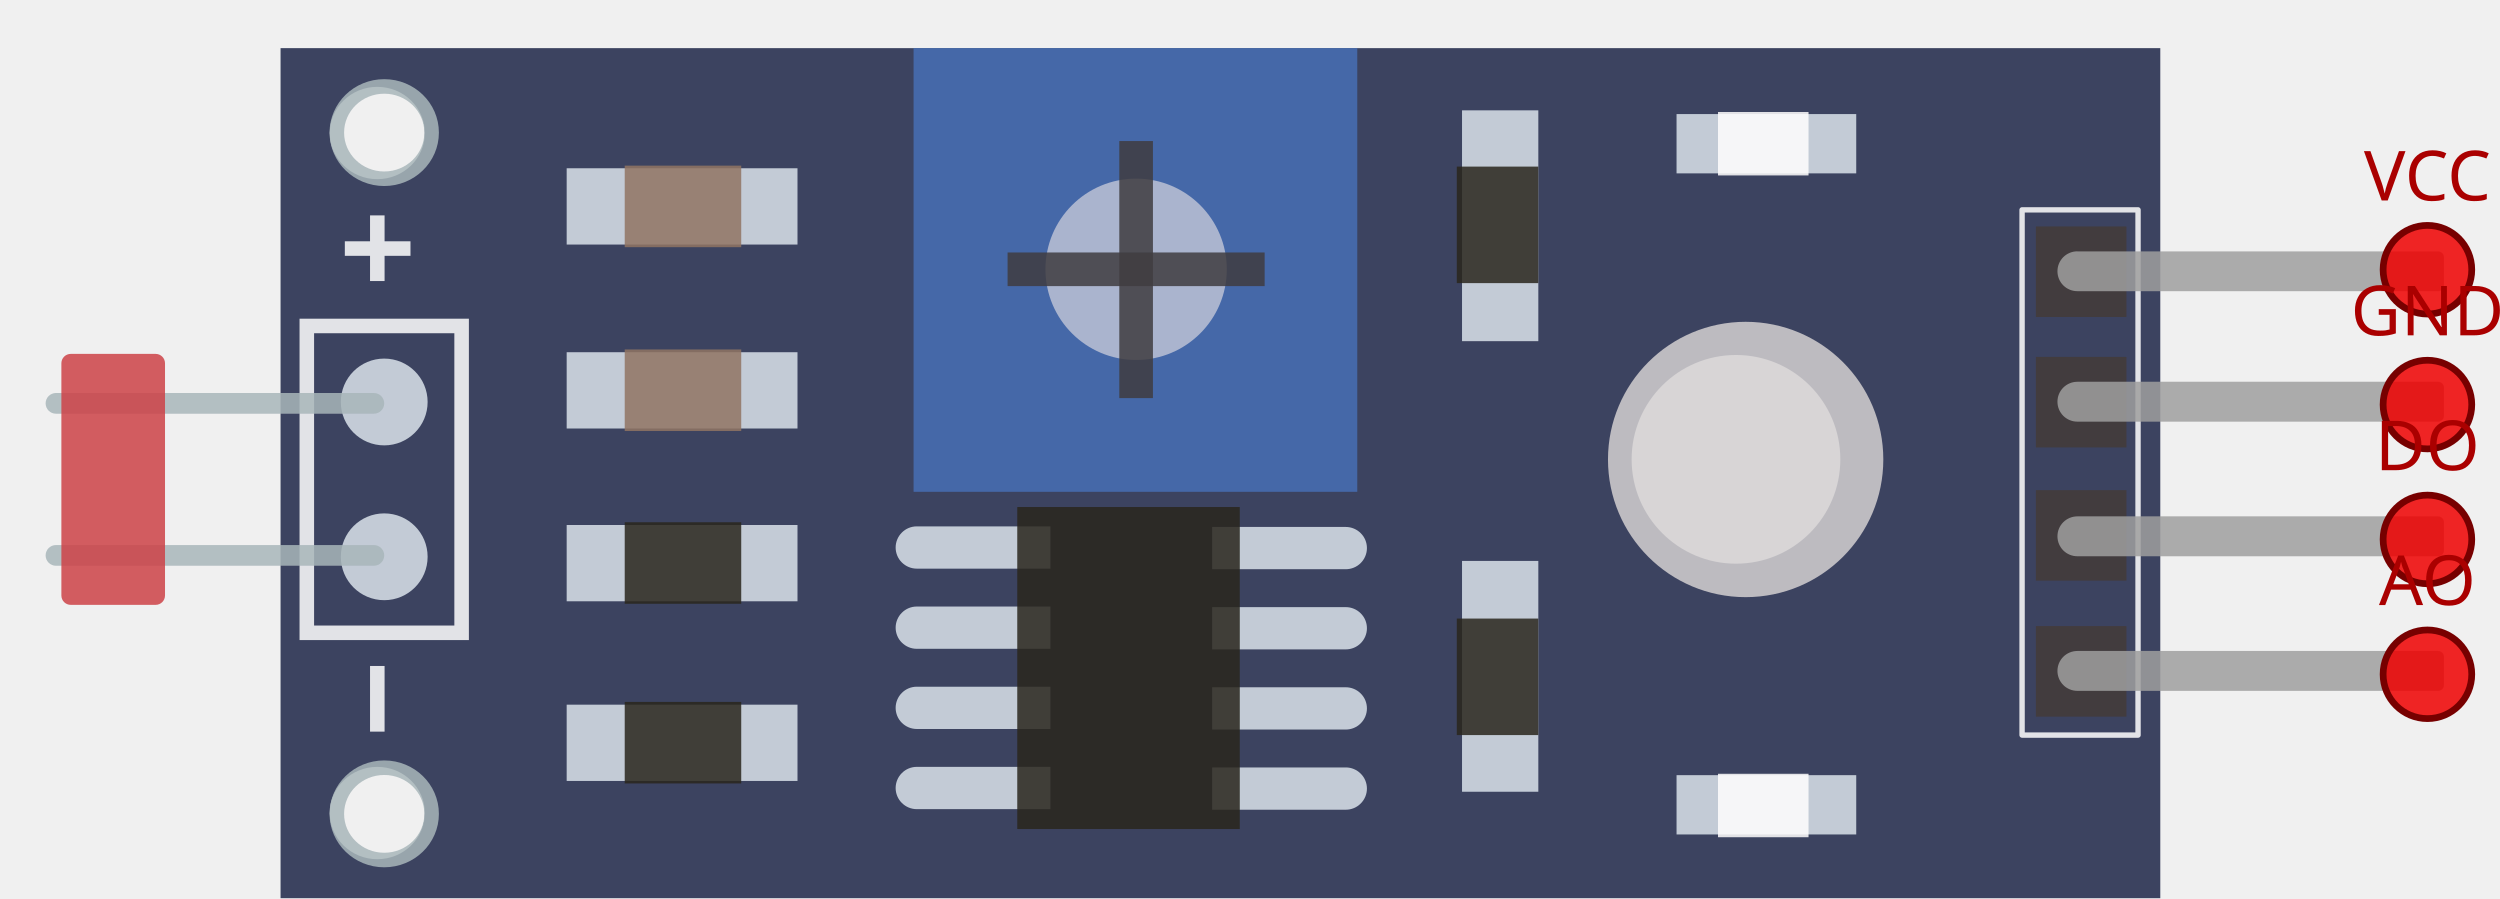
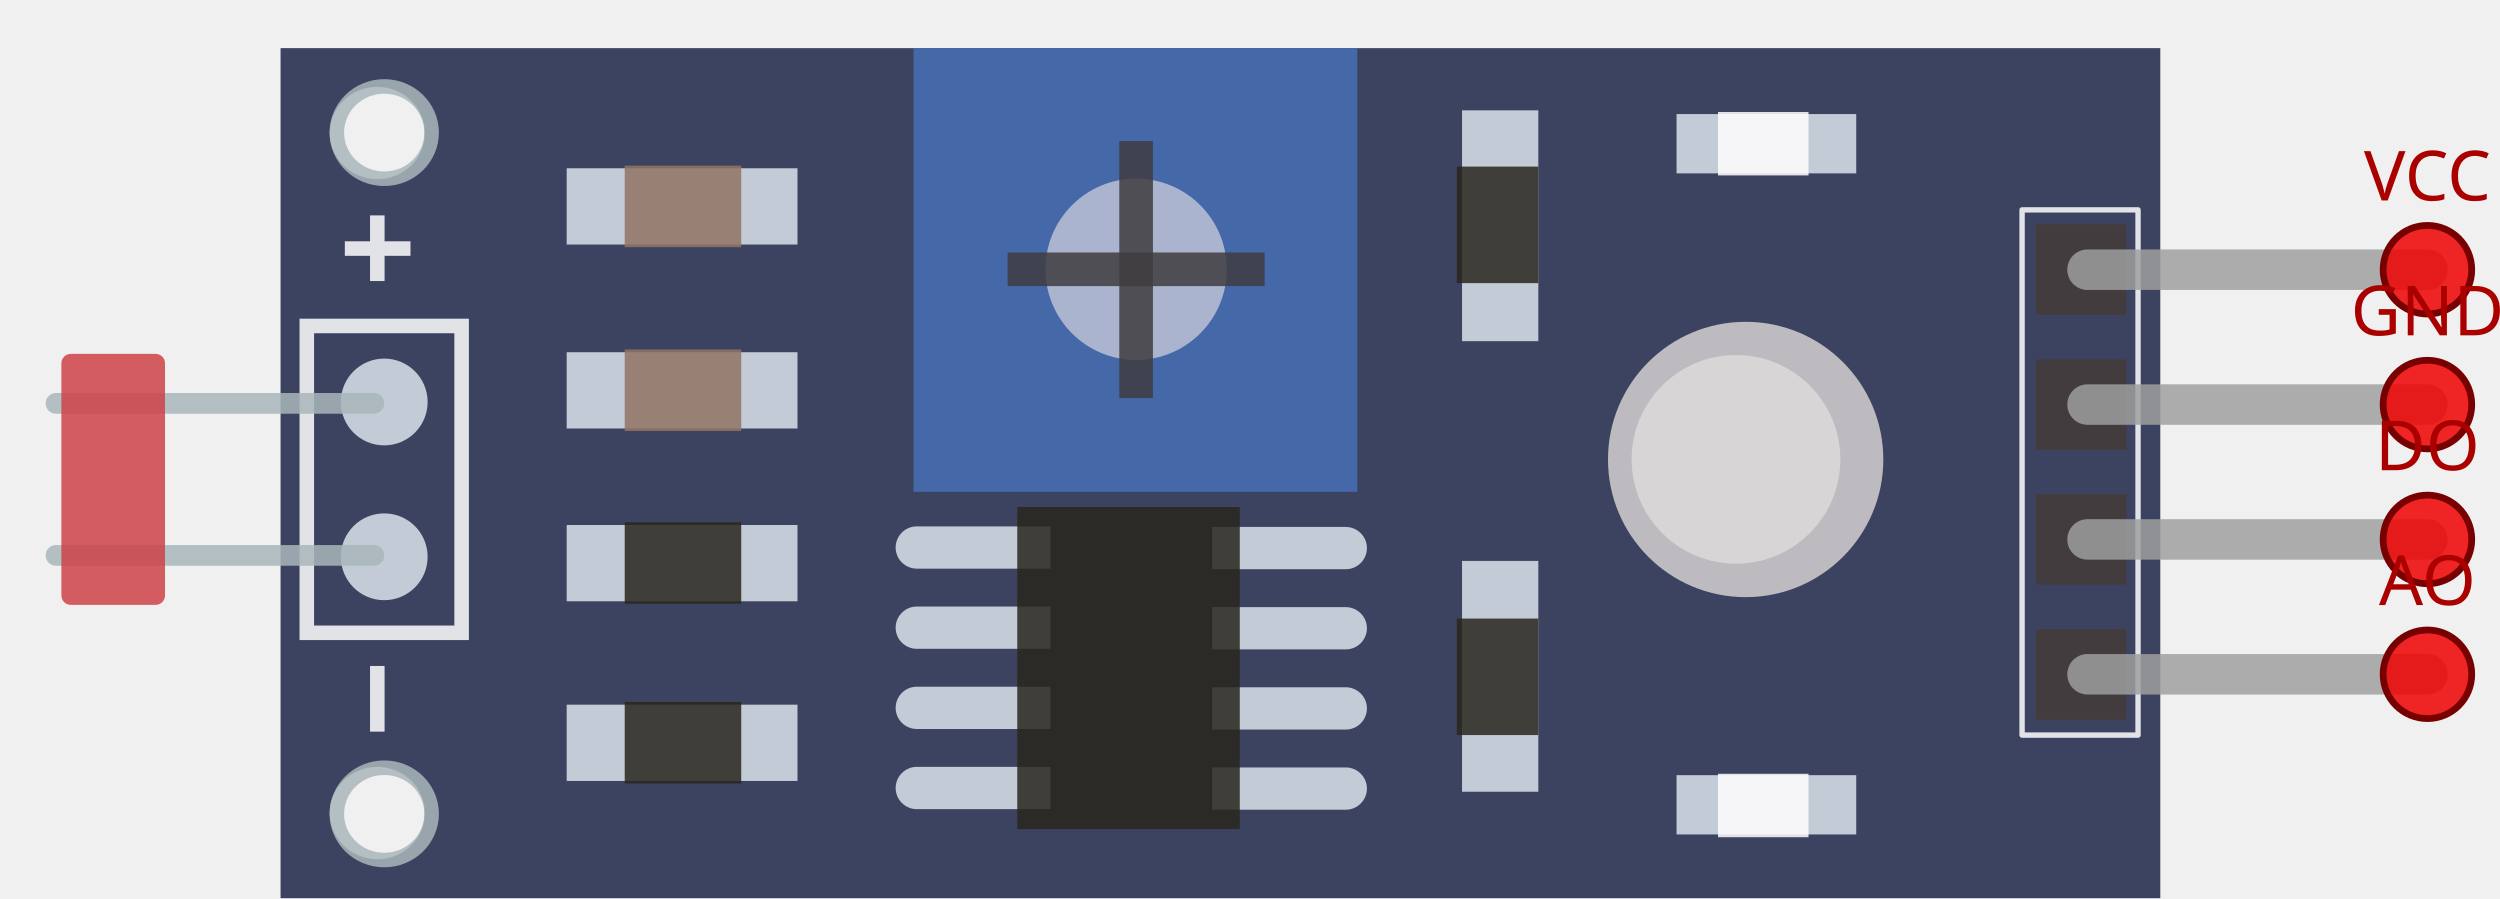
<svg xmlns="http://www.w3.org/2000/svg" width="185.381" height="66.602" viewBox="0 0 185.381 66.602" version="1.1" id="svg77">
  <defs id="defs77">
    <clipPath id="clipPath37">
      <path d="M 27.9,29 C 27.9,28.625 27.596,28.321 27.221,28.321 H 21.081 C 20.706,28.321 20.402,28.625 20.402,29 V 45.8 C 20.402,46.175 20.706,46.479 21.081,46.479 H 27.221 C 27.596,46.479 27.9,46.175 27.9,45.8 Z" id="path37" />
    </clipPath>
    <filter id="ledFilter" x="-0.8" y="-0.8" height="5.2" width="5.8">
      <feGaussianBlur stdDeviation="2" id="feGaussianBlur52" />
    </filter>

+ 
false

        false

        </defs>
-   <g id="g82" transform="translate(10,-10)">
-     <path d="M 150.191,13.57 H 10.804 V 76.602 H 150.191 Z M 17.978,66.865 C 19.926,66.865 21.504,68.403 21.504,70.289 21.504,72.174 19.926,73.712 17.978,73.712 16.031,73.712 14.453,72.174 14.453,70.289 14.453,68.403 16.031,66.865 17.978,66.865 Z M 118.727,36.323 C 123.001,36.323 126.465,39.787 126.465,44.061 126.465,48.335 123.001,51.799 118.727,51.799 114.453,51.799 110.989,48.335 110.989,44.061 110.989,39.787 114.453,36.323 118.727,36.323 Z M 17.978,16.44 C 19.926,16.44 21.504,17.977 21.504,19.863 21.504,21.749 19.926,23.286 17.978,23.286 16.031,23.286 14.453,21.749 14.453,19.863 14.453,17.977 16.031,16.44 17.978,16.44 Z" fill="#1c2546" id="path33" style="opacity:0.85;stroke-width:0.998" />
-     <rect x="12.751" y="34.171" width="11.479" height="22.753" fill="none" stroke="#ffffff" stroke-width="1.078px" id="rect33" style="opacity:0.85" />
-     <circle cx="18.491" cy="39.808" r="3.218" fill="#dae3eb" id="circle33" style="opacity:0.85;stroke-width:0.998" />
-     <circle cx="18.491" cy="51.287" r="3.218" fill="#dae3eb" id="circle34" style="opacity:0.85;stroke-width:0.998" />
-     <path d="M 18.491,39.91 C 18.491,39.706 18.41,39.511 18.265,39.367 18.122,39.223 17.926,39.142 17.723,39.142 H -5.85 C -6.054,39.142 -6.248,39.223 -6.393,39.367 -6.536,39.511 -6.617,39.706 -6.617,39.91 -6.617,40.113 -6.536,40.309 -6.393,40.454 -6.248,40.597 -6.054,40.678 -5.85,40.678 H 17.723 C 17.926,40.678 18.122,40.597 18.265,40.454 18.41,40.309 18.491,40.113 18.491,39.91 Z" fill="#a8b6ba" id="path34" style="opacity:0.85;stroke-width:0.998" />
-     <path d="M 18.491,51.184 C 18.491,50.981 18.41,50.786 18.265,50.641 18.122,50.498 17.926,50.417 17.723,50.417 H -5.85 C -6.054,50.417 -6.248,50.498 -6.393,50.641 -6.536,50.786 -6.617,50.981 -6.617,51.184 -6.617,51.388 -6.536,51.584 -6.393,51.728 -6.248,51.872 -6.054,51.953 -5.85,51.953 H 17.723 C 17.926,51.953 18.122,51.872 18.265,51.728 18.41,51.584 18.491,51.388 18.491,51.184 Z" fill="#a8b6ba" id="path35" style="opacity:0.85;stroke-width:0.998" />
-     <path d="M 2.236,36.938 C 2.236,36.554 1.924,36.242 1.54,36.242 H -4.753 C -5.137,36.242 -5.449,36.554 -5.449,36.938 V 54.157 C -5.449,54.541 -5.137,54.852 -4.753,54.852 H 1.54 C 1.924,54.852 2.236,54.541 2.236,54.157 Z" fill="#cc4247" id="path36" style="opacity:0.85;stroke-width:0.998" />
-     <ellipse cx="18.491" cy="19.832" rx="3.515" ry="3.423" stroke="#a8b6ba" id="ellipse37" style="opacity:0.85;fill:none;stroke-width:1.078px" />
-     <ellipse cx="18.491" cy="70.35" rx="3.515" ry="3.423" stroke="#a8b6ba" id="ellipse38" style="opacity:0.85;fill:none;stroke-width:1.078px" />
-     <g stroke="#ffffff" id="g40" style="opacity:0.85;fill:none;stroke-width:1.052px" transform="matrix(1.024906,0,0,1.024906,-6.619316,13.5703)">
+   <g id="g2">
+     <path d="M 160.191,3.57 H 20.804 V 66.602 H 160.191 Z M 27.978,56.865 C 29.926,56.865 31.504,58.403 31.504,60.289 31.504,62.174 29.926,63.712 27.978,63.712 26.031,63.712 24.453,62.174 24.453,60.289 24.453,58.403 26.031,56.865 27.978,56.865 Z M 128.727,26.323 C 133,26.323 136.465,29.787 136.465,34.061 136.465,38.335 133,41.799 128.727,41.799 124.453,41.799 120.989,38.335 120.989,34.061 120.989,29.787 124.453,26.323 128.727,26.323 Z M 27.978,6.44 C 29.926,6.44 31.504,7.977 31.504,9.863 31.504,11.749 29.926,13.286 27.978,13.286 26.031,13.286 24.453,11.749 24.453,9.863 24.453,7.977 26.031,6.44 27.978,6.44 Z" fill="#1c2546" id="path33" style="opacity:0.85;stroke-width:0.998" />
+     <rect x="22.751" y="24.171" width="11.479" height="22.753" fill="none" stroke="#ffffff" stroke-width="1.078px" id="rect33" style="opacity:0.85" />
+     <circle cx="28.491" cy="29.808" r="3.218" fill="#dae3eb" id="circle33" style="opacity:0.85;stroke-width:0.998" />
+     <circle cx="28.491" cy="41.287" r="3.218" fill="#dae3eb" id="circle34" style="opacity:0.85;stroke-width:0.998" />
+     <path d="M 28.491,29.91 C 28.491,29.706 28.41,29.511 28.265,29.367 28.122,29.223 27.926,29.142 27.723,29.142 H 4.15 C 3.946,29.142 3.752,29.223 3.607,29.367 3.464,29.511 3.383,29.706 3.383,29.91 3.383,30.113 3.464,30.309 3.607,30.454 3.752,30.597 3.946,30.678 4.15,30.678 H 27.723 C 27.926,30.678 28.122,30.597 28.265,30.454 28.41,30.309 28.491,30.113 28.491,29.91 Z" fill="#a8b6ba" id="path34" style="opacity:0.85;stroke-width:0.998" />
+     <path d="M 28.491,41.184 C 28.491,40.981 28.41,40.786 28.265,40.641 28.122,40.498 27.926,40.417 27.723,40.417 H 4.15 C 3.946,40.417 3.752,40.498 3.607,40.641 3.464,40.786 3.383,40.981 3.383,41.184 3.383,41.388 3.464,41.584 3.607,41.728 3.752,41.872 3.946,41.953 4.15,41.953 H 27.723 C 27.926,41.953 28.122,41.872 28.265,41.728 28.41,41.584 28.491,41.388 28.491,41.184 Z" fill="#a8b6ba" id="path35" style="opacity:0.85;stroke-width:0.998" />
+     <path d="M 12.236,26.938 C 12.236,26.554 11.924,26.242 11.54,26.242 H 5.247 C 4.863,26.242 4.551,26.554 4.551,26.938 V 44.157 C 4.551,44.541 4.863,44.852 5.247,44.852 H 11.54 C 11.924,44.852 12.236,44.541 12.236,44.157 Z" fill="#cc4247" id="path36" style="opacity:0.85;stroke-width:0.998" />
+     <ellipse cx="28.491" cy="9.832" rx="3.515" ry="3.423" stroke="#a8b6ba" id="ellipse37" style="opacity:0.85;fill:none;stroke-width:1.078px" />
+     <ellipse cx="28.491" cy="60.35" rx="3.515" ry="3.423" stroke="#a8b6ba" id="ellipse38" style="opacity:0.85;fill:none;stroke-width:1.078px" />
+     <g stroke="#ffffff" id="g40" style="opacity:0.85;fill:none;stroke-width:1.052px" transform="matrix(1.024906,0,0,1.024906,3.380684,3.570298)">
      <path d="M 24,44.7 V 49.45" id="path38" style="stroke-width:1.052px" />
      <path d="M 24,12.1 V 16.85" id="path39" style="stroke-width:1.052px" />
      <path d="M 26.4,14.5 H 21.65" id="path40" style="stroke-width:1.052px" />
    </g>
-     <rect x="32.02" y="22.477" width="17.116" height="5.657" id="rect41" style="opacity:0.85;fill:#dae3eb;stroke-width:0.998" />
-     <rect x="32.02" y="36.118" width="17.116" height="5.657" id="rect42" style="opacity:0.85;fill:#dae3eb;stroke-width:0.998" />
-     <rect x="32.02" y="48.93" width="17.116" height="5.657" id="rect43" style="opacity:0.85;fill:#dae3eb;stroke-width:0.998" />
-     <rect x="36.324" y="48.725" width="8.64" height="6.047" fill="#29261c" id="rect44" style="opacity:0.85;stroke-width:0.998" />
-     <path d="M 104.07,35.298 V 18.182 H 98.413 V 35.298 Z" fill="#dae3eb" id="path44" style="opacity:0.85;stroke-width:0.998" />
-     <path d="M 104.07,30.994 V 22.354 H 98.024 V 30.994 Z" fill="#29261c" id="path45" style="opacity:0.85;stroke-width:0.998" />
-     <path d="M 104.07,68.71 V 51.594 H 98.413 V 68.71 Z" fill="#dae3eb" id="path46" style="opacity:0.85;stroke-width:0.998" />
-     <path d="M 104.07,64.508 V 55.868 H 98.024 V 64.508 Z" fill="#29261c" id="path47" style="opacity:0.85;stroke-width:0.998" />
-     <rect x="32.02" y="62.253" width="17.116" height="5.657" fill="#dae3eb" id="rect47" style="opacity:0.85;stroke-width:0.998" />
-     <rect x="36.324" y="22.282" width="8.64" height="6.047" fill="#907463" id="rect48" style="opacity:0.85;stroke-width:0.998" />
-     <rect x="36.324" y="35.913" width="8.64" height="6.047" fill="#907463" id="rect49" style="opacity:0.85;stroke-width:0.998" />
-     <rect x="36.324" y="62.048" width="8.64" height="6.047" fill="#29261c" id="rect50" style="opacity:0.85;stroke-width:0.998" />
-     <rect x="114.32" y="18.459" width="13.324" height="4.397" fill="#dae3eb" id="rect51" style="opacity:0.85;stroke-width:0.998" />
-     <rect x="117.394" y="18.305" width="6.713" height="4.704" fill="#fffefe" id="rect52" style="opacity:0.85;stroke-width:0.998" />
-     <rect x="114.32" y="67.48" width="13.324" height="4.397" fill="#dae3eb" id="rect53" style="opacity:0.85;stroke-width:0.998" />
-     <rect x="117.394" y="67.378" width="6.713" height="4.704" fill="#fffefe" id="rect54" style="opacity:0.85;stroke-width:0.998" />
-     <path d="M 67.891,49.032 H 57.98 C 57.563,49.032 57.165,49.198 56.874,49.492 56.579,49.786 56.414,50.186 56.414,50.599 V 50.6 C 56.414,51.016 56.579,51.416 56.874,51.707 57.169,52.001 57.567,52.166 57.98,52.166 H 67.891 Z" id="path54" style="opacity:0.85;fill:#dae3eb;stroke-width:0.998" />
-     <path d="M 67.891,54.976 H 57.98 C 57.563,54.976 57.165,55.143 56.874,55.437 56.579,55.731 56.414,56.131 56.414,56.544 V 56.545 C 56.414,56.961 56.579,57.36 56.874,57.651 57.169,57.946 57.567,58.111 57.98,58.111 H 67.891 Z" id="path55" style="opacity:0.85;fill:#dae3eb;stroke-width:0.998" />
-     <path d="M 67.891,60.921 H 57.98 C 57.563,60.921 57.165,61.087 56.874,61.381 56.579,61.675 56.414,62.075 56.414,62.488 V 62.489 C 56.414,62.905 56.579,63.305 56.874,63.596 57.169,63.891 57.567,64.056 57.98,64.056 H 67.891 Z" id="path56" style="opacity:0.85;fill:#dae3eb;stroke-width:0.998" />
-     <path d="M 67.891,66.865 H 57.98 C 57.563,66.865 57.165,67.031 56.874,67.326 56.579,67.62 56.414,68.019 56.414,68.432 V 68.433 C 56.414,68.85 56.579,69.249 56.874,69.54 57.169,69.836 57.567,70.001 57.98,70.001 H 67.891 Z" id="path57" style="opacity:0.85;fill:#dae3eb;stroke-width:0.998" />
-     <path d="M 79.883,70.043 H 89.794 C 90.21,70.043 90.609,69.878 90.9,69.582 91.196,69.288 91.361,68.889 91.361,68.476 V 68.474 C 91.361,68.058 91.196,67.659 90.9,67.368 90.606,67.073 90.207,66.907 89.794,66.907 H 79.883 Z" id="path58" style="opacity:0.85;fill:#dae3eb;stroke-width:0.998" />
-     <path d="M 79.883,64.098 H 89.794 C 90.21,64.098 90.609,63.933 90.9,63.638 91.196,63.344 91.361,62.944 91.361,62.531 V 62.53 C 91.361,62.114 91.196,61.714 90.9,61.423 90.606,61.129 90.207,60.963 89.794,60.963 H 79.883 Z" id="path59" style="opacity:0.85;fill:#dae3eb;stroke-width:0.998" />
-     <path d="M 79.883,58.154 H 89.794 C 90.21,58.154 90.609,57.989 90.9,57.695 91.196,57.399 91.361,57 91.361,56.588 V 56.587 C 91.361,56.17 91.196,55.771 90.9,55.48 90.606,55.186 90.207,55.02 89.794,55.02 H 79.883 Z" id="path60" style="opacity:0.85;fill:#dae3eb;stroke-width:0.998" />
-     <path d="M 79.883,52.209 H 89.794 C 90.21,52.209 90.609,52.044 90.9,51.75 91.196,51.455 91.361,51.055 91.361,50.643 V 50.642 C 91.361,50.226 91.196,49.826 90.9,49.535 90.606,49.241 90.207,49.075 89.794,49.075 H 79.883 Z" id="path61" style="opacity:0.85;fill:#dae3eb;stroke-width:0.998" />
-     <rect x="65.432" y="47.597" width="16.501" height="23.88" fill="#29261c" id="rect61" style="opacity:0.85;stroke-width:0.998" />
-     <rect x="57.745" y="13.57" width="32.899" height="32.899" fill="#466fb5" id="rect62" style="opacity:0.85;stroke-width:0.998" />
-     <circle cx="74.246" cy="29.969" r="6.723" fill="#bcc2d5" id="circle62" style="opacity:0.85;stroke-width:0.998" />
-     <path d="M 74.246,20.458 V 39.521" fill="none" stroke="#3f3c40" stroke-width="2.495px" id="path62" style="opacity:0.85" />
-     <path d="M 83.777,29.969 H 64.714" fill="none" stroke="#3f3c40" stroke-width="2.495px" id="path63" style="opacity:0.85" />
-     <path d="M 119.444,33.863 C 125.081,33.863 129.652,38.435 129.652,44.071 129.652,49.708 125.081,54.28 119.444,54.28 113.807,54.28 109.236,49.708 109.236,44.071 109.236,38.435 113.807,33.863 119.444,33.863 Z M 119.444,36.323 C 123.718,36.323 127.182,39.787 127.182,44.061 127.182,48.335 123.718,51.799 119.444,51.799 115.17,51.799 111.706,48.335 111.706,44.061 111.706,39.787 115.17,36.323 119.444,36.323 Z" fill="#d4d0d1" id="path64" style="opacity:0.85;stroke-width:0.998" />
-     <path d="M 139.942,25.562 V 64.508 H 148.541 V 25.562 Z" fill="none" stroke="#ffffff" stroke-linejoin="round" stroke-width="0.399px" id="path65" style="opacity:0.85" />
-     <g id="g78">
-       <path d="M 140.967,26.792 V 33.505 H 147.68 V 26.792 Z" id="path69" style="opacity:0.85;fill:#433b38;stroke-width:0.998" />
-       <path d="M 144.042,28.636 C 143.65,28.636 143.275,28.792 142.996,29.069 142.72,29.346 142.565,29.722 142.565,30.114 142.565,30.507 142.72,30.882 142.996,31.16 143.274,31.436 143.649,31.592 144.042,31.592 H 170.792 C 171.031,31.592 171.225,31.398 171.225,31.158 V 29.077 C 171.225,28.837 171.031,28.643 170.792,28.643 H 144.042 Z" id="path73" style="opacity:0.85;fill:#9f9f9f;stroke-width:0.998" />
-       <g id="g74" transform="matrix(1.026857,0,0,1.026857,-27.15645,-6.966834)" style="stroke-width:0.974">
-         <circle id="pin-VCC" cx="192" cy="36" r="3.2" fill="#ee0000" fill-opacity="0.85" stroke="#770000" stroke-width="0.487" />
-         <text x="192" y="31" font-size="5px" fill="#aa0000" text-anchor="middle" font-family="sans-serif" id="text73" style="stroke-width:0.974">VCC</text>
-       </g>
+     <rect x="42.02" y="12.477" width="17.116" height="5.657" id="rect41" style="opacity:0.85;fill:#dae3eb;stroke-width:0.998" />
+     <rect x="42.02" y="26.118" width="17.116" height="5.657" id="rect42" style="opacity:0.85;fill:#dae3eb;stroke-width:0.998" />
+     <rect x="42.02" y="38.93" width="17.116" height="5.657" id="rect43" style="opacity:0.85;fill:#dae3eb;stroke-width:0.998" />
+     <rect x="46.324" y="38.725" width="8.64" height="6.047" fill="#29261c" id="rect44" style="opacity:0.85;stroke-width:0.998" />
+     <path d="M 114.07,25.298 V 8.182 H 108.413 V 25.298 Z" fill="#dae3eb" id="path44" style="opacity:0.85;stroke-width:0.998" />
+     <path d="M 114.07,20.994 V 12.354 H 108.024 V 20.994 Z" fill="#29261c" id="path45" style="opacity:0.85;stroke-width:0.998" />
+     <path d="M 114.07,58.71 V 41.594 H 108.413 V 58.71 Z" fill="#dae3eb" id="path46" style="opacity:0.85;stroke-width:0.998" />
+     <path d="M 114.07,54.508 V 45.868 H 108.024 V 54.508 Z" fill="#29261c" id="path47" style="opacity:0.85;stroke-width:0.998" />
+     <rect x="42.02" y="52.253" width="17.116" height="5.657" fill="#dae3eb" id="rect47" style="opacity:0.85;stroke-width:0.998" />
+     <rect x="46.324" y="12.282" width="8.64" height="6.047" fill="#907463" id="rect48" style="opacity:0.85;stroke-width:0.998" />
+     <rect x="46.324" y="25.913" width="8.64" height="6.047" fill="#907463" id="rect49" style="opacity:0.85;stroke-width:0.998" />
+     <rect x="46.324" y="52.048" width="8.64" height="6.047" fill="#29261c" id="rect50" style="opacity:0.85;stroke-width:0.998" />
+     <rect x="124.32" y="8.459" width="13.324" height="4.397" fill="#dae3eb" id="rect51" style="opacity:0.85;stroke-width:0.998" />
+     <rect x="127.394" y="8.305" width="6.713" height="4.704" fill="#fffefe" id="rect52" style="opacity:0.85;stroke-width:0.998" />
+     <rect x="124.32" y="57.48" width="13.324" height="4.397" fill="#dae3eb" id="rect53" style="opacity:0.85;stroke-width:0.998" />
+     <rect x="127.394" y="57.378" width="6.713" height="4.704" fill="#fffefe" id="rect54" style="opacity:0.85;stroke-width:0.998" />
+     <path d="M 77.891,39.032 H 67.98 C 67.563,39.032 67.165,39.198 66.874,39.492 66.579,39.786 66.414,40.186 66.414,40.599 V 40.6 C 66.414,41.016 66.579,41.416 66.874,41.707 67.169,42.001 67.567,42.166 67.98,42.166 H 77.891 Z" id="path54" style="opacity:0.85;fill:#dae3eb;stroke-width:0.998" />
+     <path d="M 77.891,44.976 H 67.98 C 67.563,44.976 67.165,45.143 66.874,45.437 66.579,45.731 66.414,46.131 66.414,46.544 V 46.545 C 66.414,46.961 66.579,47.36 66.874,47.651 67.169,47.946 67.567,48.111 67.98,48.111 H 77.891 Z" id="path55" style="opacity:0.85;fill:#dae3eb;stroke-width:0.998" />
+     <path d="M 77.891,50.921 H 67.98 C 67.563,50.921 67.165,51.087 66.874,51.381 66.579,51.675 66.414,52.075 66.414,52.488 V 52.489 C 66.414,52.905 66.579,53.305 66.874,53.596 67.169,53.891 67.567,54.056 67.98,54.056 H 77.891 Z" id="path56" style="opacity:0.85;fill:#dae3eb;stroke-width:0.998" />
+     <path d="M 77.891,56.865 H 67.98 C 67.563,56.865 67.165,57.031 66.874,57.326 66.579,57.62 66.414,58.019 66.414,58.432 V 58.433 C 66.414,58.85 66.579,59.249 66.874,59.54 67.169,59.836 67.567,60.001 67.98,60.001 H 77.891 Z" id="path57" style="opacity:0.85;fill:#dae3eb;stroke-width:0.998" />
+     <path d="M 89.883,60.043 H 99.794 C 100.21,60.043 100.609,59.878 100.9,59.582 101.196,59.288 101.361,58.889 101.361,58.476 V 58.474 C 101.361,58.058 101.196,57.659 100.9,57.368 100.606,57.073 100.207,56.907 99.794,56.907 H 89.883 Z" id="path58" style="opacity:0.85;fill:#dae3eb;stroke-width:0.998" />
+     <path d="M 89.883,54.098 H 99.794 C 100.21,54.098 100.609,53.933 100.9,53.638 101.196,53.344 101.361,52.944 101.361,52.531 V 52.53 C 101.361,52.114 101.196,51.714 100.9,51.423 100.606,51.129 100.207,50.963 99.794,50.963 H 89.883 Z" id="path59" style="opacity:0.85;fill:#dae3eb;stroke-width:0.998" />
+     <path d="M 89.883,48.154 H 99.794 C 100.21,48.154 100.609,47.989 100.9,47.695 101.196,47.399 101.361,47 101.361,46.588 V 46.587 C 101.361,46.17 101.196,45.771 100.9,45.48 100.606,45.186 100.207,45.02 99.794,45.02 H 89.883 Z" id="path60" style="opacity:0.85;fill:#dae3eb;stroke-width:0.998" />
+     <path d="M 89.883,42.209 H 99.794 C 100.21,42.209 100.609,42.044 100.9,41.75 101.196,41.455 101.361,41.055 101.361,40.643 V 40.642 C 101.361,40.226 101.196,39.826 100.9,39.535 100.606,39.241 100.207,39.075 99.794,39.075 H 89.883 Z" id="path61" style="opacity:0.85;fill:#dae3eb;stroke-width:0.998" />
+     <rect x="75.432" y="37.597" width="16.501" height="23.88" fill="#29261c" id="rect61" style="opacity:0.85;stroke-width:0.998" />
+     <rect x="67.745" y="3.57" width="32.899" height="32.899" fill="#466fb5" id="rect62" style="opacity:0.85;stroke-width:0.998" />
+     <circle cx="84.246" cy="19.969" r="6.723" fill="#bcc2d5" id="circle62" style="opacity:0.85;stroke-width:0.998" />
+     <path d="M 84.246,10.458 V 29.521" fill="none" stroke="#3f3c40" stroke-width="2.495px" id="path62" style="opacity:0.85" />
+     <path d="M 93.777,19.969 H 74.714" fill="none" stroke="#3f3c40" stroke-width="2.495px" id="path63" style="opacity:0.85" />
+     <path d="M 129.444,23.863 C 135.081,23.863 139.652,28.435 139.652,34.071 139.652,39.708 135.081,44.28 129.444,44.28 123.807,44.28 119.236,39.708 119.236,34.071 119.236,28.435 123.807,23.863 129.444,23.863 Z M 129.444,26.323 C 133.718,26.323 137.182,29.787 137.182,34.061 137.182,38.335 133.718,41.799 129.444,41.799 125.17,41.799 121.706,38.335 121.706,34.061 121.706,29.787 125.17,26.323 129.444,26.323 Z" fill="#d4d0d1" id="path64" style="opacity:0.85;stroke-width:0.998" />
+     <path d="M 149.942,15.562 V 54.508 H 158.541 V 15.562 Z" fill="none" stroke="#ffffff" stroke-linejoin="round" stroke-width="0.399px" id="path65" style="opacity:0.85" />
+     <g id="g1">
+       <path d="M 150.967,16.643 V 23.357 H 157.68 V 16.643 Z" id="path69" style="opacity:0.85;fill:#433b38;stroke-width:0.998" />
+       <rect style="fill:#9f9f9f;fill-opacity:0.842;stroke-width:0.567;stroke-linecap:round" id="rect1" width="28.205" height="3" x="153.295" y="18.5" rx="1.5" ry="1.5" />
    </g>
-     <g id="g79" transform="translate(0,-0.268565)">
-       <path d="M 140.967,36.733 V 43.446 H 147.68 V 36.733 Z" id="path68" style="opacity:0.85;fill:#433b38;stroke-width:0.998" />
-       <path d="M 144.042,38.578 C 143.65,38.578 143.275,38.733 142.996,39.011 142.72,39.287 142.565,39.662 142.565,40.056 V 40.057 C 142.565,40.448 142.72,40.824 142.996,41.102 143.274,41.379 143.649,41.535 144.042,41.535 H 170.792 C 171.031,41.535 171.225,41.34 171.225,41.101 V 39.011 C 171.225,38.771 171.031,38.577 170.792,38.577 H 144.042 Z" id="path72" style="opacity:0.85;fill:#9f9f9f;stroke-width:0.998" />
-       <g id="g75" transform="matrix(1.026857,0,0,1.026857,-27.15645,-6.966834)" style="stroke-width:0.974">
-         <circle id="pin-GND" cx="192" cy="46" r="3.2" fill="#ee0000" fill-opacity="0.85" stroke="#770000" stroke-width="0.487" />
-         <text x="192" y="41" font-size="5px" fill="#aa0000" text-anchor="middle" font-family="sans-serif" id="text74" style="stroke-width:0.974">GND</text>
-       </g>
+     <g id="g1-9" transform="translate(0,10)">
+       <path d="M 150.967,16.643 V 23.357 H 157.68 V 16.643 Z" id="path69-4" style="opacity:0.85;fill:#433b38;stroke-width:0.998" />
+       <rect style="fill:#9f9f9f;fill-opacity:0.842;stroke-width:0.567;stroke-linecap:round" id="rect1-8" width="28.205" height="3" x="153.295" y="18.5" rx="1.5" ry="1.5" />
    </g>
-     <g id="g80" transform="translate(0,-0.3317579)">
-       <path d="M 140.967,46.675 V 53.388 H 147.68 V 46.675 Z" id="path67" style="opacity:0.85;fill:#433b38;stroke-width:0.998" />
-       <path d="M 144.042,48.622 C 143.65,48.622 143.275,48.778 142.996,49.055 142.72,49.331 142.565,49.706 142.565,50.1 V 50.101 C 142.565,50.493 142.72,50.868 142.996,51.146 143.274,51.424 143.649,51.579 144.042,51.579 H 170.792 C 171.031,51.579 171.225,51.385 171.225,51.145 V 49.055 C 171.225,48.815 171.031,48.621 170.792,48.621 H 144.042 Z" id="path71" style="opacity:0.85;fill:#9f9f9f;stroke-width:0.998" />
-       <g id="g76" transform="matrix(1.026857,0,0,1.026857,-27.15645,-6.966834)" style="stroke-width:0.974">
-         <circle id="pin-DO" cx="192" cy="55.8" r="3.2" fill="#ee0000" fill-opacity="0.85" stroke="#770000" stroke-width="0.487" />
-         <text x="192" y="50.8" font-size="5px" fill="#aa0000" text-anchor="middle" font-family="sans-serif" id="text75" style="stroke-width:0.974">DO</text>
-       </g>
+     <g id="g1-2" transform="translate(0,20)">
+       <path d="M 150.967,16.643 V 23.357 H 157.68 V 16.643 Z" id="path69-45" style="opacity:0.85;fill:#433b38;stroke-width:0.998" />
+       <rect style="fill:#9f9f9f;fill-opacity:0.842;stroke-width:0.567;stroke-linecap:round" id="rect1-5" width="28.205" height="3" x="153.295" y="18.5" rx="1.5" ry="1.5" />
    </g>
-     <g id="g81" transform="translate(0,-0.2922668)">
-       <path d="M 140.967,56.719 V 63.432 H 147.68 V 56.719 Z" id="path66" style="opacity:0.85;fill:#433b38;stroke-width:0.998" />
-       <path d="M 144.042,58.564 C 143.65,58.564 143.275,58.719 142.996,58.996 142.72,59.273 142.565,59.648 142.565,60.042 V 60.043 C 142.565,60.434 142.72,60.809 142.996,61.088 143.274,61.366 143.649,61.521 144.042,61.521 H 170.792 C 171.031,61.521 171.225,61.327 171.225,61.087 V 58.996 C 171.225,58.756 171.031,58.563 170.792,58.563 H 144.042 Z" id="path70" style="opacity:0.85;fill:#9f9f9f;stroke-width:0.998" />
-       <g id="g77" transform="matrix(1.026857,0,0,1.026857,-27.15645,-6.966834)" style="stroke-width:0.974">
-         <circle id="pin-AO" cx="192" cy="65.5" r="3.2" fill="#ee0000" fill-opacity="0.85" stroke="#770000" stroke-width="0.487" />
-         <text x="192" y="60.5" font-size="5px" fill="#aa0000" text-anchor="middle" font-family="sans-serif" id="text76" style="stroke-width:0.974">AO</text>
-       </g>
+     <g id="g1-7" transform="translate(0,30)">
+       <path d="M 150.967,16.643 V 23.357 H 157.68 V 16.643 Z" id="path69-1" style="opacity:0.85;fill:#433b38;stroke-width:0.998" />
+       <rect style="fill:#9f9f9f;fill-opacity:0.842;stroke-width:0.567;stroke-linecap:round" id="rect1-1" width="28.205" height="3" x="153.295" y="18.5" rx="1.5" ry="1.5" />
+     </g>
+     <g id="g74" transform="matrix(1.026857,0,0,1.026857,-17.15645,-16.96683)" style="stroke-width:0.974">
+       <circle id="pin-VCC" cx="192" cy="36" r="3.2" fill="#ee0000" fill-opacity="0.85" stroke="#770000" stroke-width="0.487" />
+       <text x="192" y="31" font-size="5px" fill="#aa0000" text-anchor="middle" font-family="sans-serif" id="text73" style="stroke-width:0.974">VCC</text>
+     </g>
+     <g id="g75" transform="matrix(1.026857,0,0,1.026857,-17.15645,-17.2354)" style="stroke-width:0.974">
+       <circle id="pin-GND" cx="192" cy="46" r="3.2" fill="#ee0000" fill-opacity="0.85" stroke="#770000" stroke-width="0.487" />
+       <text x="192" y="41" font-size="5px" fill="#aa0000" text-anchor="middle" font-family="sans-serif" id="text74" style="stroke-width:0.974">GND</text>
+     </g>
+     <g id="g76" transform="matrix(1.026857,0,0,1.026857,-17.15645,-17.29859)" style="stroke-width:0.974">
+       <circle id="pin-DO" cx="192" cy="55.8" r="3.2" fill="#ee0000" fill-opacity="0.85" stroke="#770000" stroke-width="0.487" />
+       <text x="192" y="50.8" font-size="5px" fill="#aa0000" text-anchor="middle" font-family="sans-serif" id="text75" style="stroke-width:0.974">DO</text>
+     </g>
+     <g id="g77" transform="matrix(1.026857,0,0,1.026857,-17.15645,-17.2591)" style="stroke-width:0.974">
+       <circle id="pin-AO" cx="192" cy="65.5" r="3.2" fill="#ee0000" fill-opacity="0.85" stroke="#770000" stroke-width="0.487" />
+       <text x="192" y="60.5" font-size="5px" fill="#aa0000" text-anchor="middle" font-family="sans-serif" id="text76" style="stroke-width:0.974">AO</text>
    </g>
  </g>
</svg>
